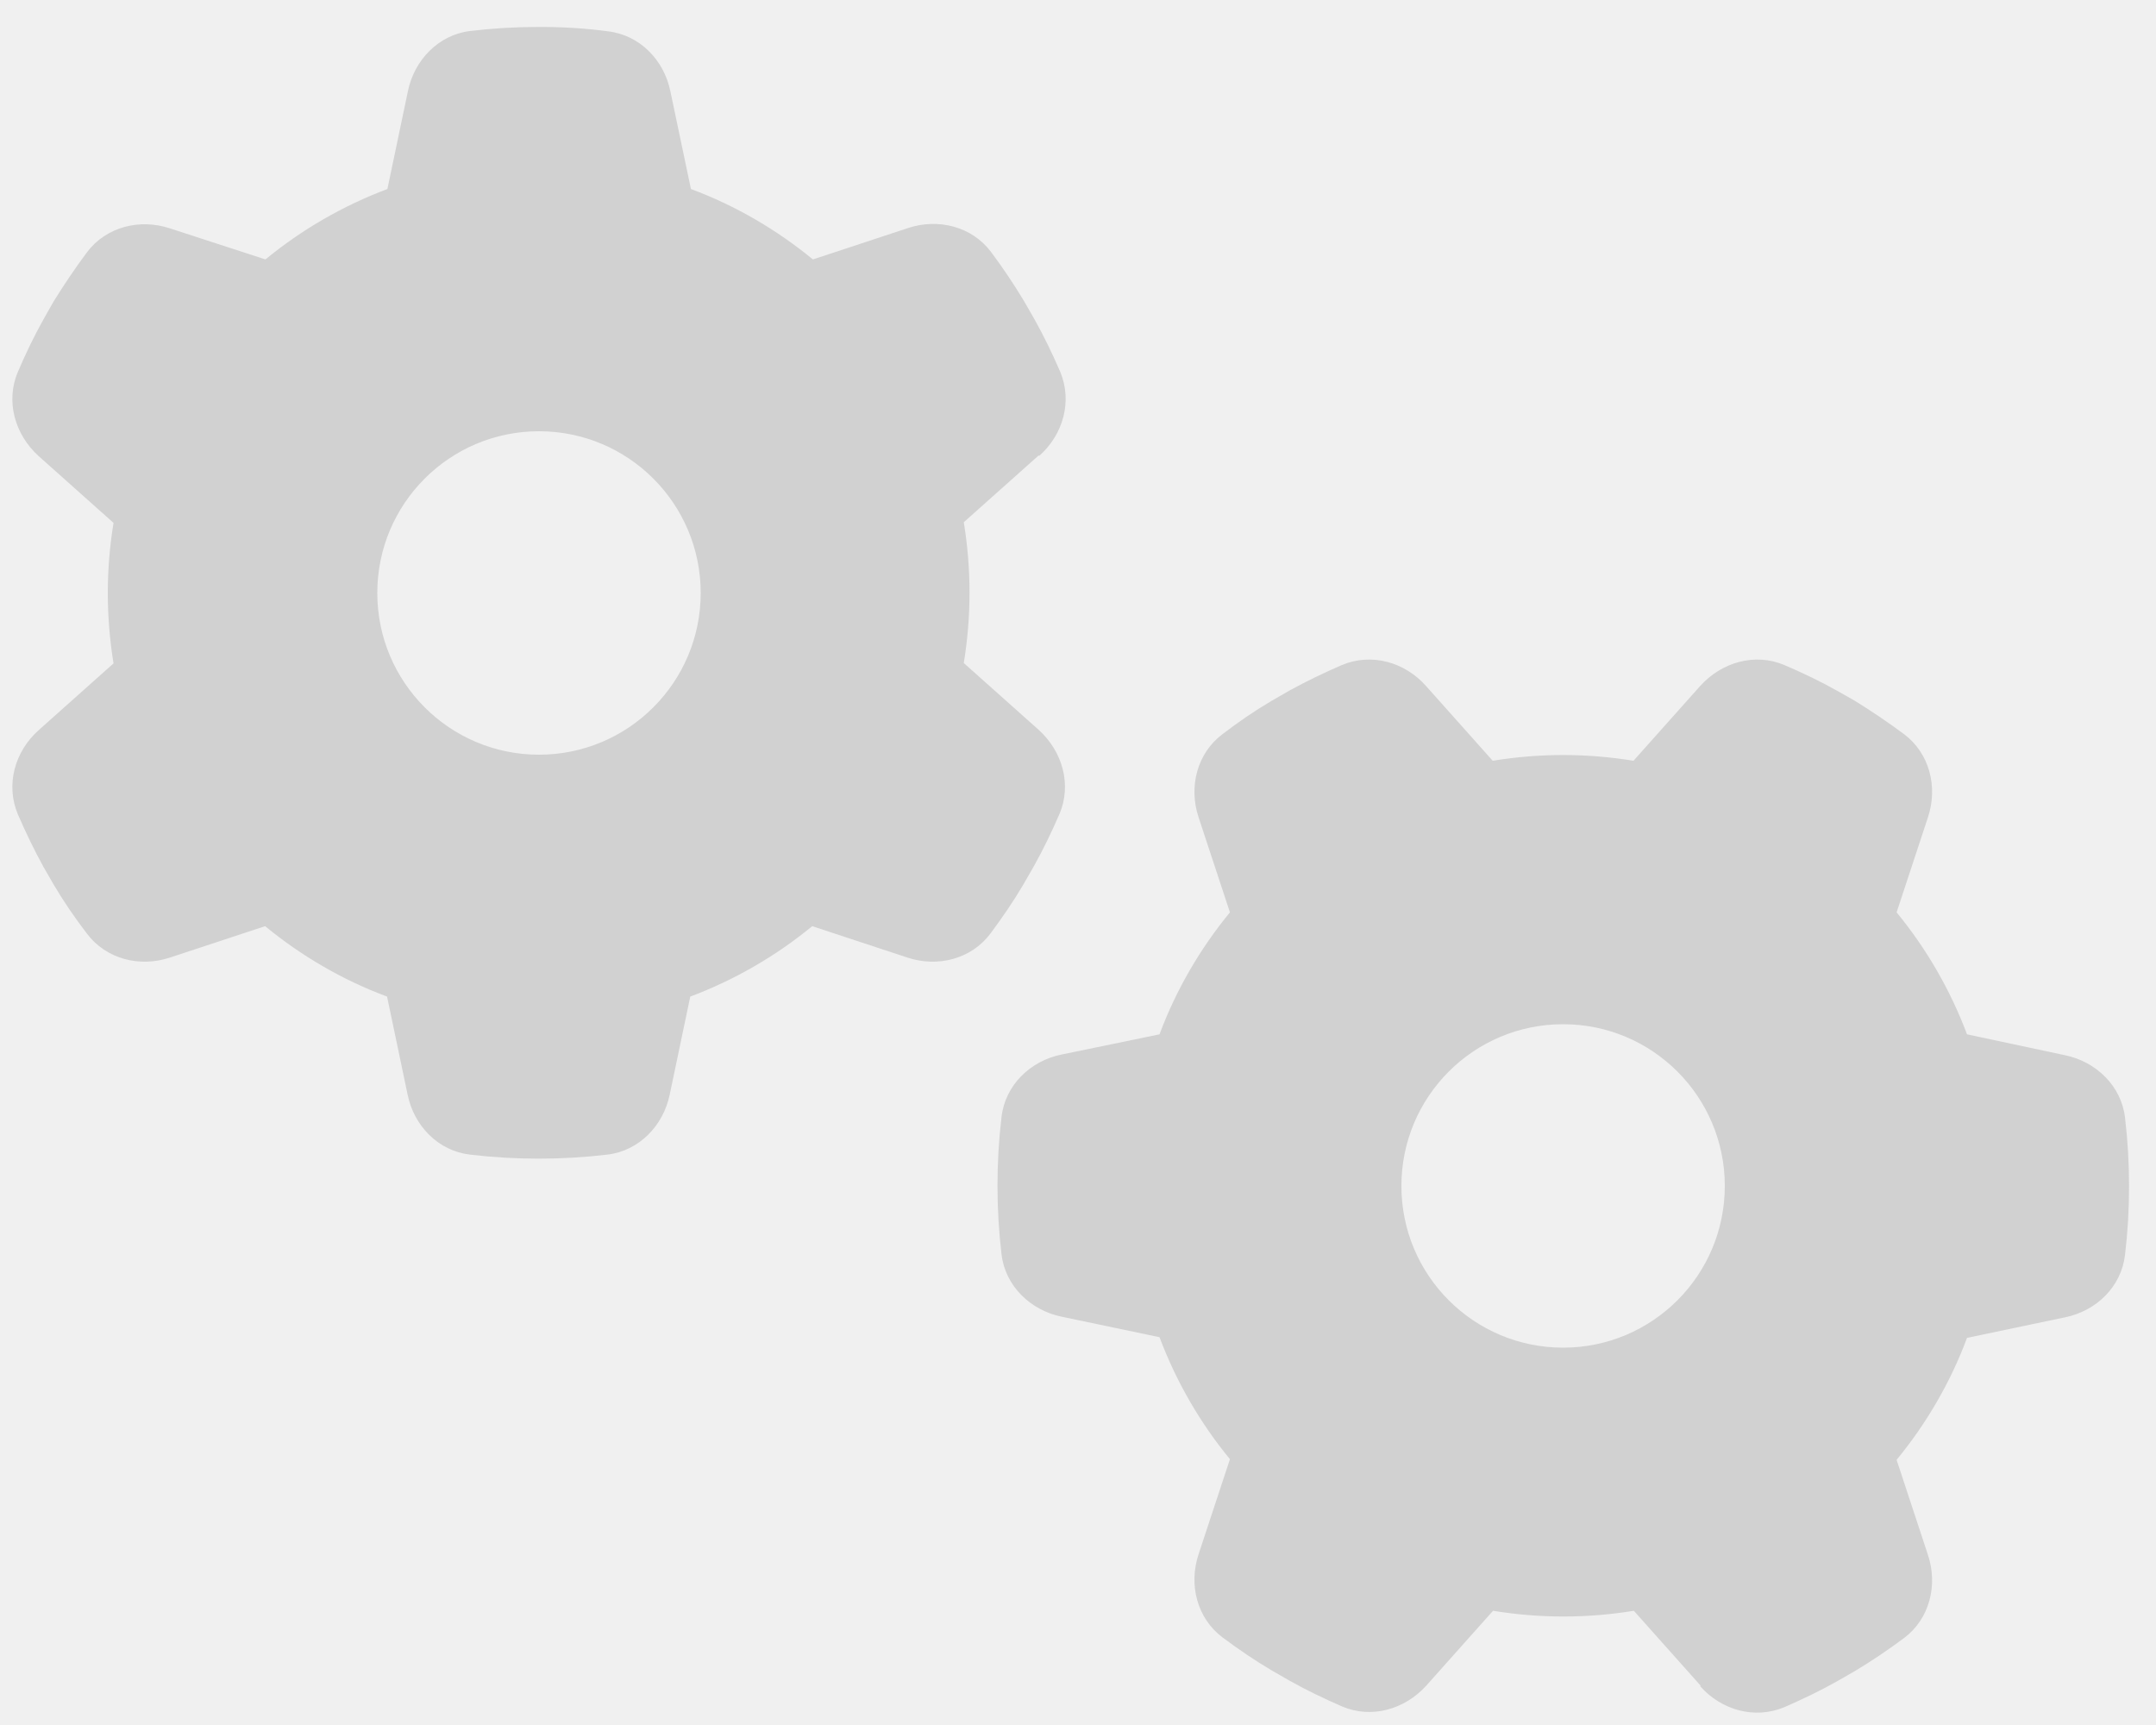
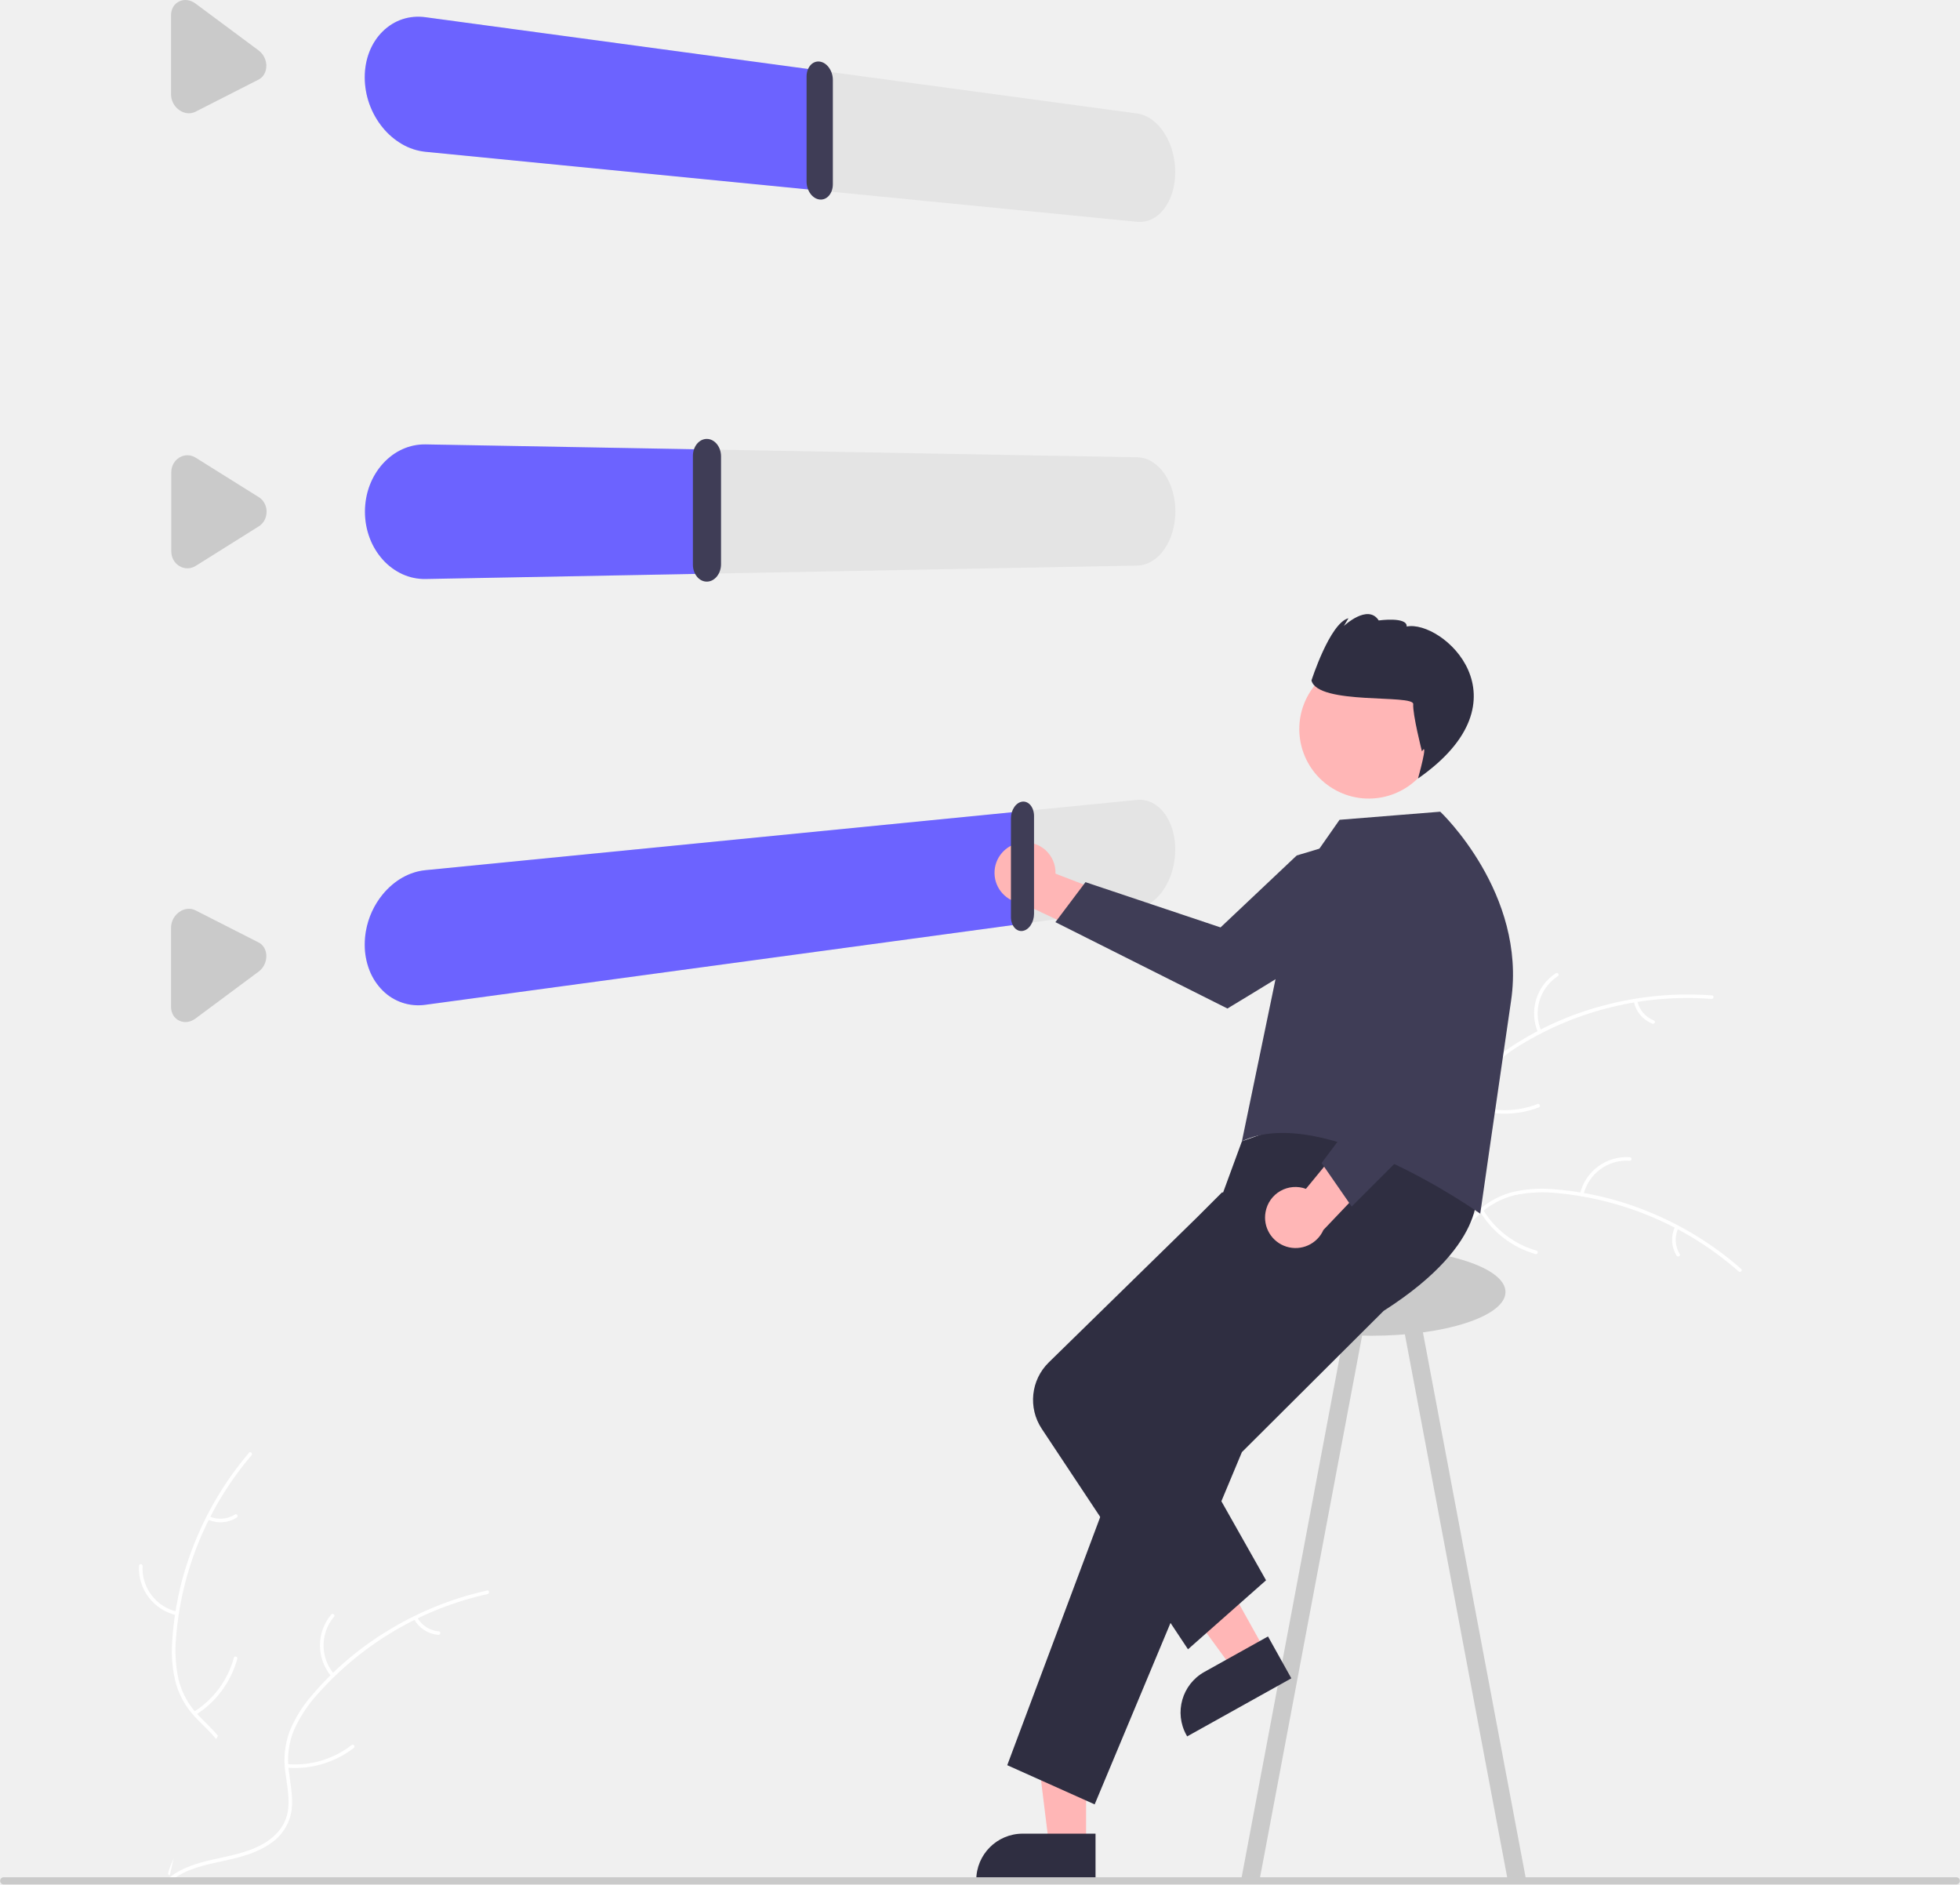
- <svg xmlns="http://www.w3.org/2000/svg" viewBox="0 0 640 512">
-   <path d="M308.5 135.3c7.1-6.3 9.9-16.2 6.2-25c-2.3-5.3-4.8-10.5-7.6-15.5L304 89.4c-3-5-6.3-9.9-9.8-14.6c-5.7-7.6-15.7-10.1-24.7-7.1l-28.2 9.3c-10.7-8.8-23-16-36.2-20.9L199 27.1c-1.9-9.3-9.1-16.7-18.5-17.8C173.9 8.4 167.2 8 160.4 8l-.7 0c-6.8 0-13.5 .4-20.1 1.2c-9.4 1.1-16.6 8.6-18.5 17.8L115 56.1c-13.3 5-25.5 12.1-36.2 20.9L50.5 67.8c-9-3-19-.5-24.7 7.1c-3.5 4.7-6.8 9.6-9.9 14.6l-3 5.3c-2.8 5-5.3 10.2-7.6 15.6c-3.7 8.7-.9 18.6 6.2 25l22.2 19.8C32.6 161.9 32 168.9 32 176s.6 14.1 1.7 20.9L11.5 216.7c-7.1 6.3-9.9 16.2-6.2 25c2.3 5.3 4.8 10.5 7.6 15.6l3 5.2c3 5.1 6.3 9.9 9.9 14.6c5.7 7.6 15.7 10.1 24.7 7.1l28.2-9.3c10.7 8.8 23 16 36.2 20.9l6.1 29.1c1.9 9.3 9.1 16.7 18.5 17.8c6.7 .8 13.5 1.2 20.4 1.2s13.7-.4 20.4-1.2c9.4-1.1 16.6-8.6 18.5-17.8l6.1-29.1c13.3-5 25.5-12.1 36.2-20.9l28.2 9.3c9 3 19 .5 24.7-7.1c3.5-4.7 6.8-9.5 9.8-14.6l3.1-5.4c2.8-5 5.3-10.2 7.6-15.5c3.7-8.7 .9-18.6-6.2-25l-22.2-19.8c1.1-6.8 1.7-13.8 1.7-20.9s-.6-14.1-1.7-20.9l22.2-19.8zM112 176a48 48 0 1 1 96 0 48 48 0 1 1 -96 0zM504.7 500.5c6.3 7.1 16.2 9.9 25 6.2c5.3-2.3 10.5-4.8 15.5-7.6l5.4-3.1c5-3 9.9-6.3 14.6-9.8c7.6-5.7 10.1-15.7 7.1-24.7l-9.3-28.2c8.8-10.7 16-23 20.9-36.2l29.1-6.1c9.3-1.9 16.7-9.1 17.8-18.5c.8-6.7 1.2-13.5 1.2-20.4s-.4-13.7-1.2-20.4c-1.1-9.4-8.6-16.6-17.8-18.5L583.9 307c-5-13.3-12.1-25.5-20.9-36.2l9.3-28.2c3-9 .5-19-7.1-24.7c-4.7-3.5-9.6-6.8-14.6-9.9l-5.3-3c-5-2.8-10.2-5.3-15.6-7.6c-8.7-3.7-18.6-.9-25 6.2l-19.8 22.2c-6.8-1.1-13.8-1.7-20.9-1.7s-14.1 .6-20.9 1.7l-19.8-22.2c-6.3-7.1-16.2-9.9-25-6.2c-5.3 2.3-10.5 4.8-15.6 7.6l-5.2 3c-5.1 3-9.9 6.3-14.6 9.9c-7.6 5.7-10.1 15.7-7.1 24.7l9.3 28.2c-8.8 10.7-16 23-20.9 36.2L315.1 313c-9.3 1.9-16.7 9.1-17.8 18.5c-.8 6.7-1.2 13.5-1.2 20.4s.4 13.7 1.2 20.4c1.1 9.4 8.6 16.6 17.8 18.5l29.1 6.1c5 13.3 12.1 25.5 20.9 36.2l-9.3 28.2c-3 9-.5 19 7.1 24.7c4.7 3.5 9.5 6.8 14.6 9.8l5.4 3.1c5 2.8 10.2 5.3 15.5 7.6c8.7 3.7 18.6 .9 25-6.2l19.8-22.2c6.8 1.1 13.8 1.7 20.9 1.7s14.1-.6 20.9-1.7l19.8 22.2zM464 304a48 48 0 1 1 0 96 48 48 0 1 1 0-96z" fill="#d1d1d1" />
+ <svg xmlns="http://www.w3.org/2000/svg" width="649.675" height="624.542" viewBox="0 0 649.675 624.542" role="img" artist="Katerina Limpitsouni" source="https://undraw.co/">
+   <path d="M766.197,469.757c23.206-13.572,54.13-16.408,76.483-1.473a123.863,123.863,0,0,0-67.544,51.668c-6.025,9.53-11.734,20.757-22.434,24.311-6.658,2.212-14.089.848-20.41-2.194-6.321-3.043-11.741-7.64-17.084-12.187l-1.706-.394C726.412,505.908,742.991,483.329,766.197,469.757Z" transform="translate(-275.1623 -137.7292)" fill="#f0f0f0" />
+   <path d="M842.433,468.791a105.87,105.87,0,0,0-63.317,15.293,45.591,45.591,0,0,0-11.024,9.084,26.148,26.148,0,0,0-5.683,12.534c-.777,4.285-1.076,8.758-2.882,12.779a16.011,16.011,0,0,1-9.907,8.562c-5.344,1.756-10.999,1.487-16.521,1.031-6.131-.505-12.491-1.128-18.361,1.154-.711.276-1.099-.843-.388-1.119,10.213-3.97,21.168.513,31.657-1.375,4.894-.881,9.553-3.243,11.967-7.772,2.111-3.961,2.423-8.573,3.173-12.918a27.902,27.902,0,0,1,5.1-12.462,42.148,42.148,0,0,1,10.634-9.475,102.713,102.713,0,0,1,29.35-13.004,107.747,107.747,0,0,1,36.432-3.473c.758.058.524,1.22-.23,1.163Z" transform="translate(-275.1623 -137.7292)" fill="#fff" />
+   <path d="M785.005,479.981a15.884,15.884,0,0,1,5.871-19.712c.64-.414,1.313.562.672.976a14.708,14.708,0,0,0-5.424,18.348c.311.696-.811,1.081-1.119.388Z" transform="translate(-275.1623 -137.7292)" fill="#fff" />
+   <path d="M762.517,503.477a30.615,30.615,0,0,0,22.311.148c.712-.274,1.1.846.388,1.119a31.844,31.844,0,0,1-23.216-.201c-.709-.285-.188-1.35.517-1.066Z" transform="translate(-275.1623 -137.7292)" fill="#fff" />
+   <path d="M817.863,469.43a8.991,8.991,0,0,0,5.52,6.505c.712.276.191,1.34-.517,1.066a10.075,10.075,0,0,1-6.122-7.183.612.612,0,0,1,.365-.754.595.595,0,0,1,.754.365Z" transform="translate(-275.1623 -137.7292)" fill="#fff" />
+   <path d="M851.946,558.833c-.449-.16-.899-.319-1.357-.473a118.408,118.408,0,0,0-18.586-4.845c-.487-.093-.982-.181-1.471-.26a124.827,124.827,0,0,0-45.946,1.011,121.223,121.223,0,0,0-17.68,5.163c-7.946,2.993-16.324,6.87-24.553,7.058a20.795,20.795,0,0,1-2.573-.072L713.153,531.601c-.021-.109-.05-.213-.071-.323l-1.127-1.341c.289-.132.591-.264.88-.396.167-.078.341-.147.508-.225.113-.049.227-.098.327-.149.038-.017.076-.033.105-.043.1-.051.197-.088.289-.132q2.534-1.107,5.092-2.182c.008-.006.008-.006.022-.004,13.008-5.429,26.583-9.819,40.393-12.009.416-.066.839-.138,1.266-.188a115.674,115.674,0,0,1,18.83-1.322,102.261,102.261,0,0,1,10.325.677,85.037,85.037,0,0,1,25.589,7.219c16.143,7.444,29.726,19.969,35.905,36.393C851.644,557.994,851.796,558.407,851.946,558.833Z" transform="translate(-275.1623 -137.7292)" fill="#f0f0f0" />
+   <path d="M851.444,559.093A105.87,105.87,0,0,0,791.682,533.182a45.591,45.591,0,0,0-14.271.616,26.149,26.149,0,0,0-12.083,6.586c-3.2,2.953-6.132,6.345-9.995,8.468a16.011,16.011,0,0,1-13.065.872c-5.324-1.815-9.678-5.435-13.812-9.123-4.591-4.095-9.294-8.421-15.355-10.133-.734-.207-.369-1.335.364-1.128,10.545,2.979,16.592,13.154,26.104,17.961,4.438,2.243,9.58,3.162,14.234.999,4.07-1.892,7.096-5.386,10.311-8.404a27.903,27.903,0,0,1,11.575-6.88,42.148,42.148,0,0,1,14.195-1.163,102.713,102.713,0,0,1,31.264,7.288,107.747,107.747,0,0,1,31.18,19.161c.571.503-.316,1.29-.883.79Z" transform="translate(-275.1623 -137.7292)" fill="#fff" />
+   <path d="M798.854,533.452a15.884,15.884,0,0,1,16.556-12.204.593.593,0,0,1-.051,1.184,14.708,14.708,0,0,0-15.377,11.384c-.171.743-1.298.375-1.128-.364Z" transform="translate(-275.1623 -137.7292)" fill="#fff" />
+   <path d="M766.753,538.674a30.615,30.615,0,0,0,17.725,13.55c.734.21.369,1.337-.364,1.128a31.844,31.844,0,0,1-18.416-14.138c-.394-.654.663-1.191,1.055-.54Z" transform="translate(-275.1623 -137.7292)" fill="#fff" />
+   <path d="M831.442,544.811a8.991,8.991,0,0,0,.491,8.517c.402.649-.655,1.185-1.055.54a10.075,10.075,0,0,1-.564-9.421.612.612,0,0,1,.746-.382.595.595,0,0,1,.382.746Z" transform="translate(-275.1623 -137.7292)" fill="#fff" />
+   <path d="M314.35,682.2c2.723-26.745,18.667-53.393,43.91-62.639a123.863,123.863,0,0,0,1.901,85.019c4.144,10.486,9.845,21.717,6.406,32.454-2.14,6.681-7.623,11.879-13.808,15.19-6.185,3.311-13.094,4.978-19.917,6.612l-1.324,1.146C320.087,735.649,311.627,708.945,314.35,682.2Z" transform="translate(-275.1623 -137.7292)" fill="#f0f0f0" />
+   <path d="M358.523,620.059A105.87,105.87,0,0,0,333.538,680.214a45.591,45.591,0,0,0,.836,14.26,26.148,26.148,0,0,0,6.772,11.98c3.002,3.154,6.439,6.034,8.622,9.863a16.011,16.011,0,0,1,1.073,13.05c-1.733,5.351-5.285,9.76-8.909,13.951-4.023,4.653-8.276,9.423-9.895,15.51-.196.737-1.329.39-1.133-.346,2.816-10.589,12.897-16.793,17.556-26.378,2.174-4.473,3.014-9.627.779-14.248-1.954-4.04-5.495-7.012-8.563-10.18a27.902,27.902,0,0,1-7.058-11.467,42.148,42.148,0,0,1-1.382-14.175,102.712,102.712,0,0,1,6.804-31.373,107.747,107.747,0,0,1,18.678-31.472c.494-.578,1.294.296.804.871Z" transform="translate(-275.1623 -137.7292)" fill="#fff" />
+   <path d="M333.697,673.038a15.884,15.884,0,0,1-12.458-16.365.593.593,0,0,1,1.185.033,14.708,14.708,0,0,0,11.62,15.2c.745.16.395,1.292-.346,1.133Z" transform="translate(-275.1623 -137.7292)" fill="#fff" />
+   <path d="M339.414,705.055a30.615,30.615,0,0,0,13.275-17.932c.199-.737,1.332-.39,1.133.346a31.844,31.844,0,0,1-13.852,18.632c-.648.404-1.201-.644-.556-1.046Z" transform="translate(-275.1623 -137.7292)" fill="#fff" />
+   <path d="M344.551,640.279a8.991,8.991,0,0,0,8.509-.622c.643-.412,1.195.637.556,1.046a10.075,10.075,0,0,1-9.411.709.612.612,0,0,1-.393-.74.595.595,0,0,1,.74-.393Z" transform="translate(-275.1623 -137.7292)" fill="#fff" />
+   <path d="M436.855,665.471c-.394.269-.788.538-1.182.817a118.407,118.407,0,0,0-14.873,12.154c-.363.338-.725.686-1.077,1.034a124.827,124.827,0,0,0-26.276,37.705,121.223,121.223,0,0,0-6.256,17.324c-2.268,8.183-4.077,17.235-8.778,23.991a20.795,20.795,0,0,1-1.575,2.036l-43.819.976c-.101-.048-.202-.086-.303-.133l-1.748.119c.063-.311.136-.633.199-.945.036-.181.082-.362.118-.543.027-.121.055-.241.072-.352.009-.04.018-.08.027-.111.018-.11.046-.211.063-.311q.6-2.699,1.24-5.399c-0-.01-0-.01.009-.02,3.286-13.707,7.745-27.259,14.119-39.704.192-.374.383-.759.595-1.134A115.674,115.674,0,0,1,357.448,696.988a102.261,102.261,0,0,1,6.635-7.94A85.037,85.037,0,0,1,385.002,672.638c15.531-8.648,33.656-12.233,50.565-7.538C435.999,665.22,436.423,665.341,436.855,665.471Z" transform="translate(-275.1623 -137.7292)" fill="#f0f0f0" />
+   <path d="M436.769,666.03a105.87,105.87,0,0,0-56.167,32.988,45.592,45.592,0,0,0-7.918,11.889,26.149,26.149,0,0,0-1.806,13.643c.498,4.326,1.508,8.694.946,13.066a16.011,16.011,0,0,1-7,11.066c-4.605,3.229-10.096,4.611-15.513,5.776-6.014,1.293-12.282,2.541-17.238,6.426-.601.471-1.296-.489-.696-.959,8.624-6.759,20.408-5.644,29.899-10.492,4.429-2.262,8.203-5.872,9.2-10.907.872-4.402-.166-8.907-.708-13.283a27.902,27.902,0,0,1,1.269-13.406,42.148,42.148,0,0,1,7.431-12.15,102.713,102.713,0,0,1,24.322-20.953,107.747,107.747,0,0,1,33.862-13.883c.743-.165.855,1.016.117,1.179Z" transform="translate(-275.1623 -137.7292)" fill="#fff" />
+   <path d="M385.05,693.384a15.884,15.884,0,0,1-.094-20.568c.493-.582,1.42.157.926.739a14.708,14.708,0,0,0,.127,19.132c.499.576-.463,1.269-.959.696Z" transform="translate(-275.1623 -137.7292)" fill="#fff" />
+   <path d="M370.337,722.389a30.615,30.615,0,0,0,21.396-6.325c.602-.469,1.298.491.696.959a31.844,31.844,0,0,1-22.278,6.537c-.761-.067-.571-1.237.186-1.17Z" transform="translate(-275.1623 -137.7292)" fill="#fff" />
+   <path d="M413.44,673.762a8.991,8.991,0,0,0,7.168,4.626c.761.058.571,1.228-.186,1.17a10.075,10.075,0,0,1-7.941-5.1.612.612,0,0,1,.131-.827.595.595,0,0,1,.827.131Z" transform="translate(-275.1623 -137.7292)" fill="#fff" />
+   <g id="a319387a-1074-4617-a9d7-8c11a1aba957" data-name="Group 1">
+     <path id="a64f6941-3d46-45f6-b9a5-e3f4c7441463-1323" data-name="Path 1" d="M652.068,211.239l-235.885-23.202a19.356,19.356,0,0,1-7.747-2.529,23.475,23.475,0,0,1-6.407-5.48,26.432,26.432,0,0,1-5.97-16.648,24.494,24.494,0,0,1,.393-4.409,22.071,22.071,0,0,1,1.153-4.079,20.066,20.066,0,0,1,1.872-3.648,18.693,18.693,0,0,1,2.549-3.12,17.388,17.388,0,0,1,3.084-2.421,16.345,16.345,0,0,1,7.171-2.371,17.581,17.581,0,0,1,3.9.1l235.887,31.908a10.9,10.9,0,0,1,4.959,2.077,16.391,16.391,0,0,1,4.017,4.352,22.493,22.493,0,0,1,2.692,5.987,25.378,25.378,0,0,1,.984,7.011,24.548,24.548,0,0,1-.24,3.454,21.703,21.703,0,0,1-.706,3.222,18.666,18.666,0,0,1-1.151,2.92,15.784,15.784,0,0,1-1.577,2.547,12.858,12.858,0,0,1-1.925,2.037,10.412,10.412,0,0,1-2.173,1.42,9.054,9.054,0,0,1-4.881.871Z" transform="translate(-275.1623 -137.7292)" fill="#e4e4e4" />
+     <path id="f573f903-41a4-475b-90ae-b1e8d0598757-1324" data-name="Path 2" d="M547.224,200.927l-131.041-12.89a19.356,19.356,0,0,1-7.747-2.529,23.475,23.475,0,0,1-6.407-5.48,26.432,26.432,0,0,1-5.97-16.648,24.494,24.494,0,0,1,.393-4.409,22.071,22.071,0,0,1,1.153-4.079,20.066,20.066,0,0,1,1.872-3.648,18.693,18.693,0,0,1,2.549-3.12,17.388,17.388,0,0,1,3.084-2.421,16.345,16.345,0,0,1,7.171-2.371,17.581,17.581,0,0,1,3.9.1l131.04,17.729Z" transform="translate(-275.1623 -137.7292)" fill="#6c63ff" />
+     <path id="b9dc6a73-2ff5-489e-a572-426ec7a03266-1325" data-name="Path 3" d="M546.889,203.856a3.866,3.866,0,0,1-1.7-.6,5.177,5.177,0,0,1-1.386-1.313,6.526,6.526,0,0,1-.94-1.847,7.057,7.057,0,0,1-.346-2.182v-34.846a6.323,6.323,0,0,1,.345-2.1,4.88,4.88,0,0,1,.941-1.625,3.693,3.693,0,0,1,1.39-1,3.323,3.323,0,0,1,1.7-.2,4.007,4.007,0,0,1,1.69.666,5.458,5.458,0,0,1,1.374,1.37,6.8,6.8,0,0,1,.928,1.87,7.163,7.163,0,0,1,.34,2.177v34.565a6.425,6.425,0,0,1-.34,2.1,5.1,5.1,0,0,1-.928,1.652,3.879,3.879,0,0,1-1.378,1.045A3.365,3.365,0,0,1,546.889,203.856Z" transform="translate(-275.1623 -137.7292)" fill="#3f3d56" />
+     <path id="b44bc342-b83f-44d8-9fe9-a8f7383873d1-1326" data-name="Path 4" d="M337.269,175.253a5.175,5.175,0,0,1-.693-.119,5.475,5.475,0,0,1-.687-.216,5.837,5.837,0,0,1-.672-.311,6.249,6.249,0,0,1-.65-.406,6.47,6.47,0,0,1-2.526-3.715,6.353,6.353,0,0,1-.185-1.525v-26.166a5.835,5.835,0,0,1,.185-1.479,5.077,5.077,0,0,1,.535-1.3,4.6,4.6,0,0,1,1.992-1.825,4.708,4.708,0,0,1,1.321-.407,4.9,4.9,0,0,1,1.38-.012,5.428,5.428,0,0,1,1.377.374,6.2,6.2,0,0,1,1.312.75l20.898,15.525a6.391,6.391,0,0,1,1.02.948,6.463,6.463,0,0,1,1.311,2.4,6.385,6.385,0,0,1,.245,1.361.87.87,0,0,0,.007.11.435.435,0,0,1,0,.11v.221a5.857,5.857,0,0,1-.176,1.445,5.11,5.11,0,0,1-.51,1.273,4.647,4.647,0,0,1-.815,1.05,4.542,4.542,0,0,1-1.082.776l-20.9,10.641a4.82,4.82,0,0,1-.645.271,4.771,4.771,0,0,1-.668.173,4.82,4.82,0,0,1-.684.075A4.948,4.948,0,0,1,337.269,175.253Z" transform="translate(-275.1623 -137.7292)" fill="#cacaca" />
+   </g>
+   <g id="ed5e4939-ca06-4842-8bf9-38ff7399ab22" data-name="Group 2">
+     <path id="ad4c3588-958a-44e3-8958-86383ba49959-1327" data-name="Path 5" d="M652.114,325.174l-235.86,4.448a17.751,17.751,0,0,1-7.746-1.621,19.823,19.823,0,0,1-6.407-4.729,22.654,22.654,0,0,1-4.361-7.141,24.918,24.918,0,0,1,0-17.613,22.676,22.676,0,0,1,4.361-7.143,19.845,19.845,0,0,1,6.407-4.735,17.76,17.76,0,0,1,7.746-1.626l235.86,4.263a9.771,9.771,0,0,1,4.959,1.5,13.779,13.779,0,0,1,4.016,3.873,19.692,19.692,0,0,1,2.691,5.671,24.663,24.663,0,0,1,0,13.792,19.711,19.711,0,0,1-2.691,5.674,13.8,13.8,0,0,1-4.016,3.885A9.776,9.776,0,0,1,652.114,325.174Z" transform="translate(-275.1623 -137.7292)" fill="#e4e4e4" />
+     <path id="b33bc1e4-6ad7-49be-b233-6aeb4dd08a7d-1328" data-name="Path 6" d="M508.441,327.884l-92.187,1.738a17.751,17.751,0,0,1-7.746-1.621,19.823,19.823,0,0,1-6.407-4.729,22.654,22.654,0,0,1-4.361-7.141,24.613,24.613,0,0,1-1.608-8.806,25.265,25.265,0,0,1,.393-4.455,24.164,24.164,0,0,1,1.153-4.213,23.08,23.08,0,0,1,1.872-3.867,22.153,22.153,0,0,1,2.548-3.419,20.659,20.659,0,0,1,3.084-2.787,18.906,18.906,0,0,1,3.45-2.01,17.8,17.8,0,0,1,7.622-1.56l92.187,1.666Z" transform="translate(-275.1623 -137.7292)" fill="#6c63ff" />
+     <path id="f48897ce-ac32-418c-8d3c-67ca4382e4e0-1329" data-name="Path 7" d="M509.518,330.491a3.878,3.878,0,0,1-1.816-.41,4.634,4.634,0,0,1-1.488-1.194,5.792,5.792,0,0,1-1.007-1.8,6.7,6.7,0,0,1-.37-2.214v-36.06a6.7,6.7,0,0,1,.37-2.216,5.79,5.79,0,0,1,1.007-1.8,4.633,4.633,0,0,1,1.488-1.19,3.878,3.878,0,0,1,1.816-.41,3.974,3.974,0,0,1,1.81.486,4.875,4.875,0,0,1,1.475,1.247,6.044,6.044,0,0,1,.993,1.822,6.81,6.81,0,0,1,.364,2.211v35.76a6.812,6.812,0,0,1-.364,2.211,6.046,6.046,0,0,1-.993,1.823,4.875,4.875,0,0,1-1.475,1.249A3.974,3.974,0,0,1,509.518,330.491Z" transform="translate(-275.1623 -137.7292)" fill="#3f3d56" />
+     <path id="b8c06ef9-eeb4-4e99-947d-47e1efa9800c-1330" data-name="Path 8" d="M337.349,326.088a5.007,5.007,0,0,1-1.38-.173,5.139,5.139,0,0,1-.672-.232,5.347,5.347,0,0,1-.649-.33,5.444,5.444,0,0,1-1.138-.9,5.5,5.5,0,0,1-.853-1.16,5.727,5.727,0,0,1-.535-1.36,6.085,6.085,0,0,1-.185-1.5v-26.166a6.087,6.087,0,0,1,.185-1.5,5.731,5.731,0,0,1,.535-1.358,5.417,5.417,0,0,1,1.992-2.059,5.256,5.256,0,0,1,1.321-.567,5.013,5.013,0,0,1,2.756.039,5.386,5.386,0,0,1,1.311.597l20.9,13.074.075.048.075.049.074.05.073.051a5.379,5.379,0,0,1,.913.836,5.506,5.506,0,0,1,.7,1.017,5.737,5.737,0,0,1,.463,1.161,6.038,6.038,0,0,1,.21,1.268v.365a6.1,6.1,0,0,1-.176,1.465,5.754,5.754,0,0,1-.51,1.332,5.5,5.5,0,0,1-.814,1.145,5.377,5.377,0,0,1-1.091.9l-20.892,13.097a5.486,5.486,0,0,1-.644.347,5.255,5.255,0,0,1-.668.251,5.101,5.101,0,0,1-.684.155A5.015,5.015,0,0,1,337.349,326.088Z" transform="translate(-275.1623 -137.7292)" fill="#cacaca" />
+   </g>
+   <path id="b462dce5-9b01-4b3d-8b91-2a1db41ed251-1331" data-name="Path 9" d="M652.068,438.728l-235.885,32.007a16.668,16.668,0,0,1-14.155-4.7,19.371,19.371,0,0,1-4.362-6.631,23.126,23.126,0,0,1-1.607-8.615,26.439,26.439,0,0,1,5.97-16.65,23.489,23.489,0,0,1,6.407-5.483,19.364,19.364,0,0,1,7.747-2.532l235.885-23.294a9.038,9.038,0,0,1,4.959.916,11.607,11.607,0,0,1,4.017,3.412,17.163,17.163,0,0,1,2.692,5.357,23,23,0,0,1,.984,6.781,25.382,25.382,0,0,1-.984,7.011,22.5,22.5,0,0,1-2.692,5.988,16.4,16.4,0,0,1-4.017,4.354A10.9,10.9,0,0,1,652.068,438.728Z" transform="translate(-275.1623 -137.7292)" fill="#e4e4e4" />
+   <path id="aa3c64d8-5563-4d05-b78c-2abe85ac0fb1-1332" data-name="Path 10" d="M614.978,443.76l-198.795,26.974a16.668,16.668,0,0,1-14.155-4.7,19.37,19.37,0,0,1-4.362-6.631,23.126,23.126,0,0,1-1.607-8.611,26.047,26.047,0,0,1,.393-4.5,26.332,26.332,0,0,1,5.574-12.157,24.599,24.599,0,0,1,3.084-3.143,22.152,22.152,0,0,1,3.449-2.417,20.131,20.131,0,0,1,3.721-1.636,18.723,18.723,0,0,1,3.9-.815l198.798-19.632Z" transform="translate(-275.1623 -137.7292)" fill="#6c63ff" />
+   <path id="b26b52bd-87f8-4a7b-abf9-07c8514958b4-1333" data-name="Path 12" d="M337.268,476.42a5,5,0,0,1-.693.043,4.806,4.806,0,0,1-.686-.054,4.7,4.7,0,0,1-1.321-.407,4.6,4.6,0,0,1-1.992-1.829,5.075,5.075,0,0,1-.535-1.3,5.833,5.833,0,0,1-.185-1.473v-26.17a6.353,6.353,0,0,1,.185-1.522,6.477,6.477,0,0,1,2.527-3.716,6.034,6.034,0,0,1,1.321-.717,5.332,5.332,0,0,1,1.38-.335,4.888,4.888,0,0,1,1.377.052,4.773,4.773,0,0,1,1.31.443l20.9,10.633.076.039.075.041.074.042.073.043a4.523,4.523,0,0,1,.87.686,4.646,4.646,0,0,1,.678.872,5.012,5.012,0,0,1,.469,1.029,5.576,5.576,0,0,1,.244,1.157q.008.078.014.156t.01.158q0,.079.006.159a1.082,1.082,0,0,1,0,.161,6.363,6.363,0,0,1-.176,1.486,6.467,6.467,0,0,1-1.313,2.634,6.387,6.387,0,0,1-1.1,1.031l-20.9,15.533a6.43,6.43,0,0,1-.645.422,5.981,5.981,0,0,1-.668.329,5.594,5.594,0,0,1-.684.235A5.271,5.271,0,0,1,337.268,476.42Z" transform="translate(-275.1623 -137.7292)" fill="#cacaca" />
+   <path d="M613.544,416.989a10.056,10.056,0,0,1,11.484,10.289l33.35,12.837-15.109,10.795L613.915,437.066a10.11,10.11,0,0,1-.371-20.076Z" transform="translate(-275.1623 -137.7292)" fill="#ffb6b6" />
+   <path d="M740.172,410.688l5.642,10.258a29.456,29.456,0,0,1-9.999,16.609c-8.638,7.285-53.804,34.418-53.804,34.418l-57.02-28.625,9.975-13.255L679.732,445.095l25.254-23.847Z" transform="translate(-275.1623 -137.7292)" fill="#3f3d56" />
+   <rect x="757.181" y="570.432" width="6" height="192" transform="translate(-385.4183 14.55667) rotate(-10.67092)" fill="#cacaca" />
+   <rect x="704.39" y="570.432" width="6" height="192" transform="translate(1003.984 1314.597) rotate(-169.3291)" fill="#cacaca" />
+   <ellipse cx="454.519" cy="428.197" rx="44.5" ry="14.5" fill="#cacaca" />
+   <polygon points="360.004 611.715 347.744 611.714 341.912 564.426 360.006 564.427 360.004 611.715" fill="#ffb6b6" />
+   <path d="M638.293,761.328l-39.531-.001v-.5a15.387,15.387,0,0,1,15.386-15.386h.001l24.144.001Z" transform="translate(-275.1623 -137.7292)" fill="#2f2e41" />
+   <polygon points="419.518 547.373 408.809 553.342 380.689 514.878 396.494 506.068 419.518 547.373" fill="#ffb6b6" />
+   <path d="M703.197,693.959l-34.529,19.247-.243-.437a15.387,15.387,0,0,1,5.947-20.931l.001-0,21.089-11.755Z" transform="translate(-275.1623 -137.7292)" fill="#2f2e41" />
+   <path d="M764.314,530.476s5.944,18.417-30.528,41.709L686.814,618.99,638.007,735.739,609.031,722.749l44.56-118.942,26.058-45.624.756-24.756,6.409-17.451,46.5-16.5Z" transform="translate(-275.1623 -137.7292)" fill="#2f2e41" />
+   <path d="M668.943,684.337l-48.48-73.091a17.36,17.36,0,0,1,2.325-21.98l49.086-48.016,8.323-8.323h18.624l-8.733,32.221-30.297,34.343,35.024,61.978Z" transform="translate(-275.1623 -137.7292)" fill="#2f2e41" />
+   <path d="M704.573,430.333l14.608-20.906,33.379-2.685s28.695,27.036,23.475,62.635-10.221,70.599-10.221,70.599-52-37-79-24Z" transform="translate(-275.1623 -137.7292)" fill="#3f3d56" />
+   <path d="M694.656,539.4a10.056,10.056,0,0,1,13.38-7.663l22.679-27.616,5.492,17.739L713.829,545.365a10.11,10.11,0,0,1-19.173-5.965Z" transform="translate(-275.1623 -137.7292)" fill="#ffb6b6" />
+   <path d="M723.207,537.605l-9.989-14.428L741.583,485.358l-14.612-31.311,1.064-37.244,12.074-2.23.15.075a29.676,29.676,0,0,1,12.859,14.979c3.012,7.53,9.736,35.799,13.477,51.979a18.861,18.861,0,0,1-5.072,17.684Z" transform="translate(-275.1623 -137.7292)" fill="#3f3d56" />
+   <circle cx="728.872" cy="379.36" r="23.034" transform="translate(-244.8233 674.3195) rotate(-59.27099)" fill="#ffb6b6" />
+   <path d="M743.598,371.089c-.244,3.345,2.893,15.678,2.893,15.678,2.299-3.867-1.312,8.985-1.312,8.985,37.73-26.3,7.918-52.723-3.744-50.375.243-3.345-9.268-2.02-9.268-2.02-3.624-5.644-11.567,1.848-11.567,1.848l1.533-2.578c-6.166,1.568-12.261,20.627-12.261,20.627C711.963,371.476,743.841,367.745,743.598,371.089Z" transform="translate(-275.1623 -137.7292)" fill="#2f2e41" />
+   <path id="ac880d58-80e8-403c-adcc-ec282a435c95-1334" data-name="Path 11" d="M614.094,446.262a2.762,2.762,0,0,1-1.491-.2,3.3,3.3,0,0,1-1.221-.942,4.705,4.705,0,0,1-.83-1.533,6.311,6.311,0,0,1-.3-1.973v-32.663a7,7,0,0,1,.3-2.044,6.232,6.232,0,0,1,.83-1.726,4.646,4.646,0,0,1,1.222-1.227,3.243,3.243,0,0,1,1.49-.549,2.8,2.8,0,0,1,1.486.263,3.475,3.475,0,0,1,1.212.988,4.916,4.916,0,0,1,.816,1.555,6.409,6.409,0,0,1,.3,1.969v32.416a7.1,7.1,0,0,1-.3,2.039,6.48,6.48,0,0,1-.816,1.746,4.9,4.9,0,0,1-1.212,1.27A3.368,3.368,0,0,1,614.094,446.262Z" transform="translate(-275.1623 -137.7292)" fill="#3f3d56" />
+   <path d="M923.647,762.271H276.353a1.191,1.191,0,0,1,0-2.381H923.647a1.191,1.191,0,0,1,0,2.381Z" transform="translate(-275.1623 -137.7292)" fill="#cacaca" />
</svg>
